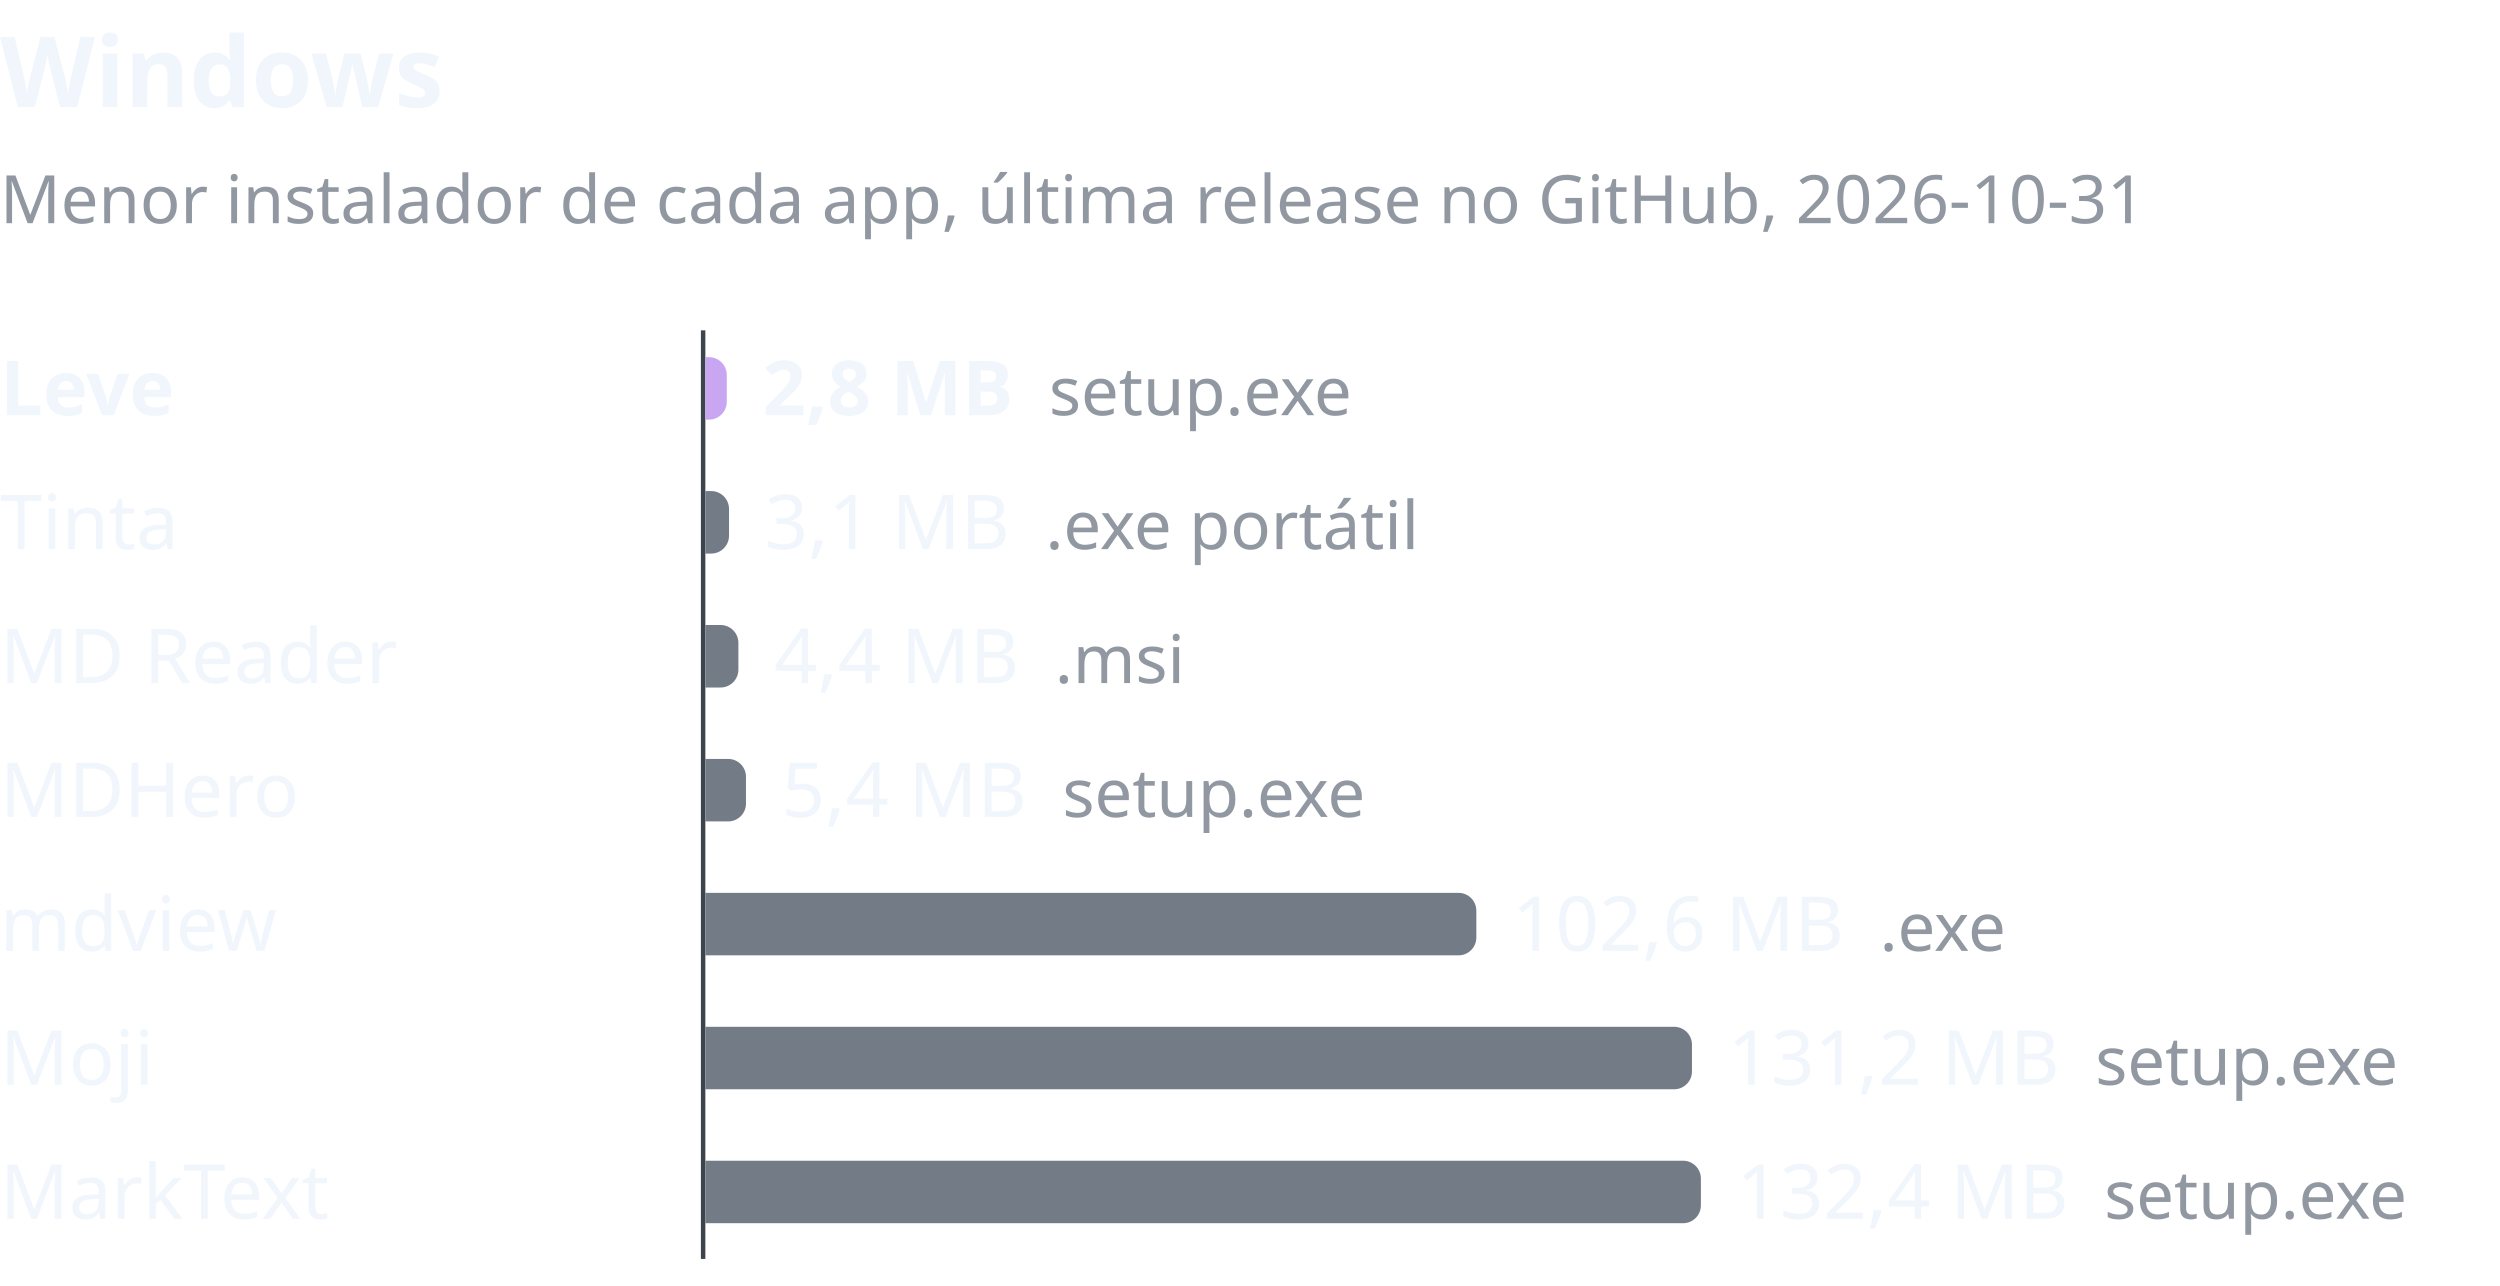
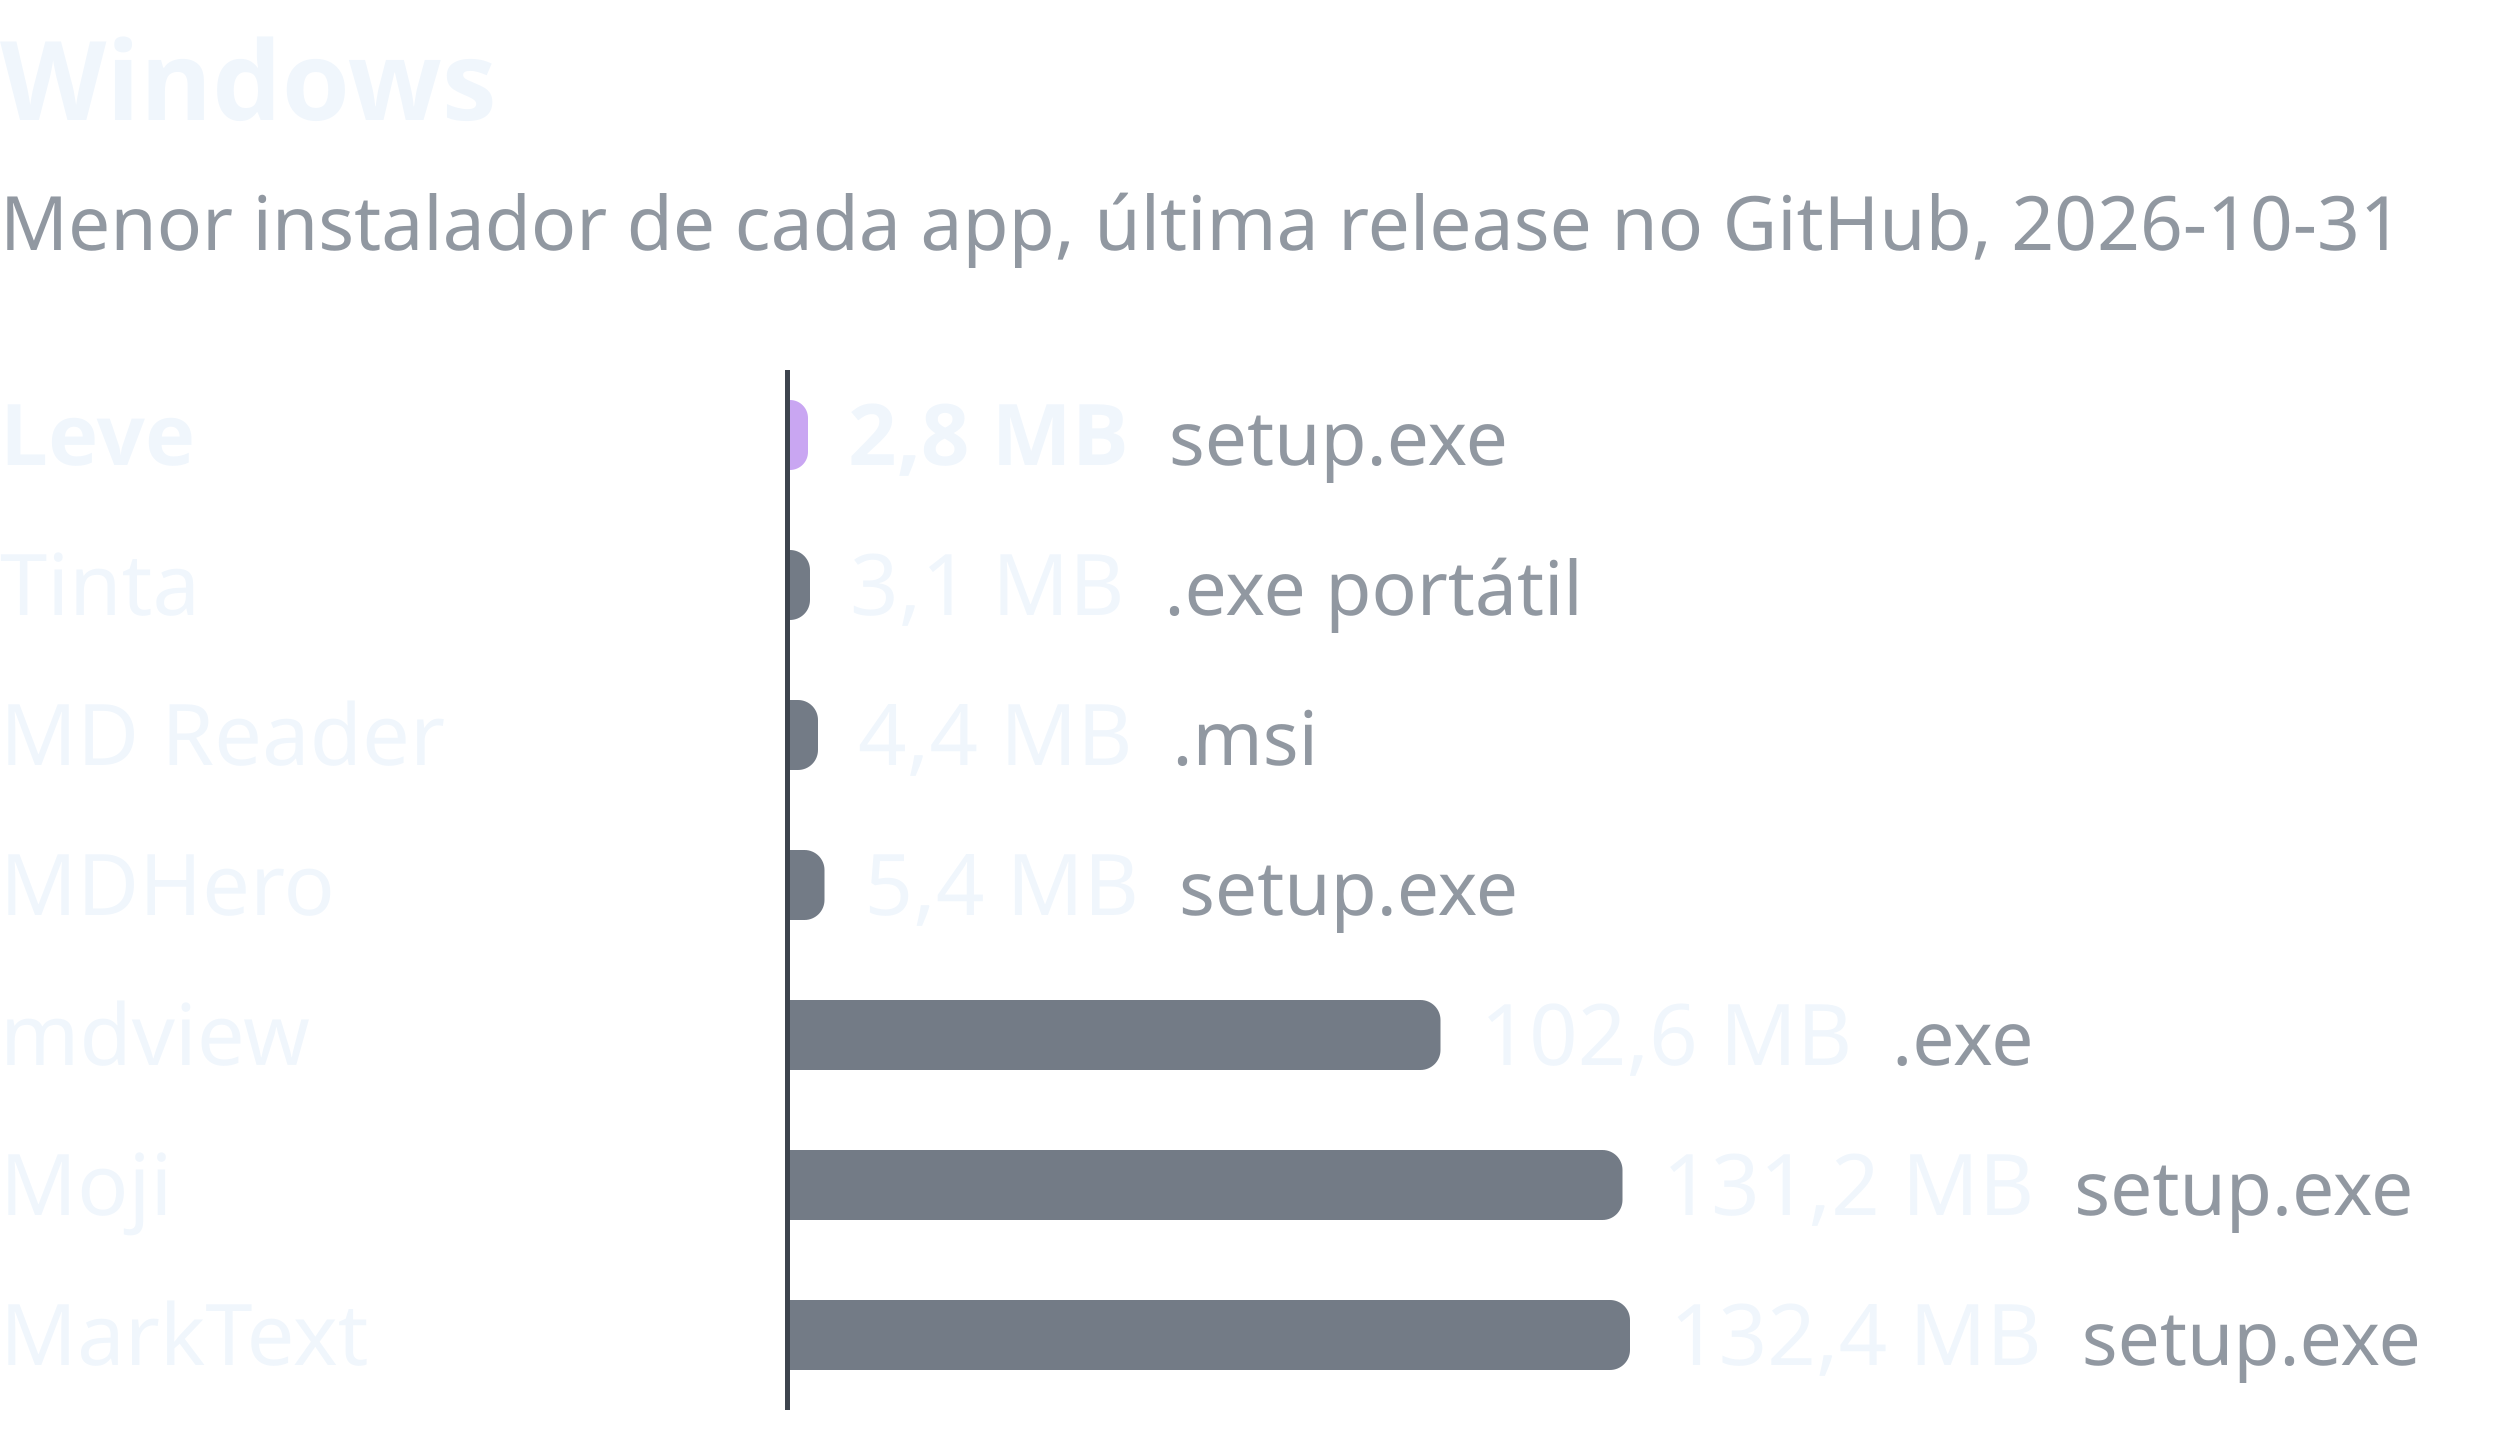
- <svg xmlns="http://www.w3.org/2000/svg" width="560" height="288" viewBox="0 0 560 288" role="img" aria-label="Windows, menor instalador de cada app: Leve 2,8 MB (setup.exe), Tinta 3,1 MB (.exe portátil), MD Reader 4,4 MB (.msi), MDHero 5,4 MB (setup.exe), mdview 102,6 MB (.exe), Moji 131,2 MB (setup.exe), MarkText 132,4 MB (setup.exe)." font-family="-apple-system, BlinkMacSystemFont, 'Segoe UI', 'Noto Sans', Helvetica, Arial, sans-serif">
+ <svg xmlns="http://www.w3.org/2000/svg" width="500" height="288" viewBox="0 0 500 288" role="img" aria-label="Windows, menor instalador de cada app: Leve 2,8 MB (setup.exe), Tinta 3,1 MB (.exe portátil), MD Reader 4,4 MB (.msi), MDHero 5,4 MB (setup.exe), mdview 102,6 MB (.exe), Moji 131,2 MB (setup.exe), MarkText 132,4 MB (setup.exe)." font-family="-apple-system, BlinkMacSystemFont, 'Segoe UI', 'Noto Sans', Helvetica, Arial, sans-serif">
  <text x="0" y="24" font-size="22" font-weight="700" fill="#f0f6fc">Windows</text>
  <text x="0" y="50" font-size="15" fill="#9198a1">Menor instalador de cada app, última release no GitHub, 2026-10-31</text>
  <path d="M157.5 74V282" stroke="#3d444d" fill="none" />
  <text x="0" y="93" font-size="17" font-weight="700" fill="#f0f6fc">Leve</text>
-   <path d="M158 80h0.8a4 4 0 0 1 4 4v6a4 4 0 0 1 -4 4h-0.8z" fill="#c9a6f2" />
-   <text x="170.8" y="93" font-size="17" font-weight="700" fill="#f0f6fc">2,8 MB<tspan dx="8" font-size="15" font-weight="400" fill="#9198a1">setup.exe</tspan>
+   <path d="M158 80h0a3.6 3.6 0 0 1 3.6 3.6v6.8a3.6 3.6 0 0 1 -3.6 3.6h0z" fill="#c9a6f2" />
+   <text x="169.6" y="93" font-size="17" font-weight="700" fill="#f0f6fc">2,8 MB<tspan dx="8" font-size="15" font-weight="400" fill="#9198a1">setup.exe</tspan>
  </text>
  <text x="0" y="123" font-size="17" fill="#f0f6fc">Tinta</text>
-   <path d="M158 110h1.3a4 4 0 0 1 4 4v6a4 4 0 0 1 -4 4h-1.3z" fill="#737b86" />
-   <text x="171.3" y="123" font-size="17" fill="#f0f6fc">3,1 MB<tspan dx="8" font-size="15" font-weight="400" fill="#9198a1">.exe portátil</tspan>
+   <path d="M158 110h0a4 4 0 0 1 4 4v6a4 4 0 0 1 -4 4h0z" fill="#737b86" />
+   <text x="170" y="123" font-size="17" fill="#f0f6fc">3,1 MB<tspan dx="8" font-size="15" font-weight="400" fill="#9198a1">.exe portátil</tspan>
  </text>
  <text x="0" y="153" font-size="17" fill="#f0f6fc">MD Reader</text>
-   <path d="M158 140h3.4a4 4 0 0 1 4 4v6a4 4 0 0 1 -4 4h-3.4z" fill="#737b86" />
-   <text x="173.4" y="153" font-size="17" fill="#f0f6fc">4,4 MB<tspan dx="8" font-size="15" font-weight="400" fill="#9198a1">.msi</tspan>
+   <path d="M158 140h1.6a4 4 0 0 1 4 4v6a4 4 0 0 1 -4 4h-1.6z" fill="#737b86" />
+   <text x="171.6" y="153" font-size="17" fill="#f0f6fc">4,4 MB<tspan dx="8" font-size="15" font-weight="400" fill="#9198a1">.msi</tspan>
  </text>
  <text x="0" y="183" font-size="17" fill="#f0f6fc">MDHero</text>
-   <path d="M158 170h5.1a4 4 0 0 1 4 4v6a4 4 0 0 1 -4 4h-5.1z" fill="#737b86" />
-   <text x="175.1" y="183" font-size="17" fill="#f0f6fc">5,4 MB<tspan dx="8" font-size="15" font-weight="400" fill="#9198a1">setup.exe</tspan>
+   <path d="M158 170h2.9a4 4 0 0 1 4 4v6a4 4 0 0 1 -4 4h-2.9z" fill="#737b86" />
+   <text x="172.9" y="183" font-size="17" fill="#f0f6fc">5,4 MB<tspan dx="8" font-size="15" font-weight="400" fill="#9198a1">setup.exe</tspan>
  </text>
  <text x="0" y="213" font-size="17" fill="#f0f6fc">mdview</text>
-   <path d="M158 200h168.7a4 4 0 0 1 4 4v6a4 4 0 0 1 -4 4h-168.7z" fill="#737b86" />
-   <text x="338.7" y="213" font-size="17" fill="#f0f6fc">102,6 MB<tspan dx="8" font-size="15" font-weight="400" fill="#9198a1">.exe</tspan>
+   <path d="M158 200h126.1a4 4 0 0 1 4 4v6a4 4 0 0 1 -4 4h-126.1z" fill="#737b86" />
+   <text x="296.1" y="213" font-size="17" fill="#f0f6fc">102,6 MB<tspan dx="8" font-size="15" font-weight="400" fill="#9198a1">.exe</tspan>
  </text>
  <text x="0" y="243" font-size="17" fill="#f0f6fc">Moji</text>
-   <path d="M158 230h217a4 4 0 0 1 4 4v6a4 4 0 0 1 -4 4h-217z" fill="#737b86" />
-   <text x="387" y="243" font-size="17" fill="#f0f6fc">131,2 MB<tspan dx="8" font-size="15" font-weight="400" fill="#9198a1">setup.exe</tspan>
+   <path d="M158 230h162.5a4 4 0 0 1 4 4v6a4 4 0 0 1 -4 4h-162.5z" fill="#737b86" />
+   <text x="332.5" y="243" font-size="17" fill="#f0f6fc">131,2 MB<tspan dx="8" font-size="15" font-weight="400" fill="#9198a1">setup.exe</tspan>
  </text>
  <text x="0" y="273" font-size="17" fill="#f0f6fc">MarkText</text>
-   <path d="M158 260h219a4 4 0 0 1 4 4v6a4 4 0 0 1 -4 4h-219z" fill="#737b86" />
-   <text x="389" y="273" font-size="17" fill="#f0f6fc">132,4 MB<tspan dx="8" font-size="15" font-weight="400" fill="#9198a1">setup.exe</tspan>
+   <path d="M158 260h164a4 4 0 0 1 4 4v6a4 4 0 0 1 -4 4h-164z" fill="#737b86" />
+   <text x="334" y="273" font-size="17" fill="#f0f6fc">132,4 MB<tspan dx="8" font-size="15" font-weight="400" fill="#9198a1">setup.exe</tspan>
  </text>
</svg>
